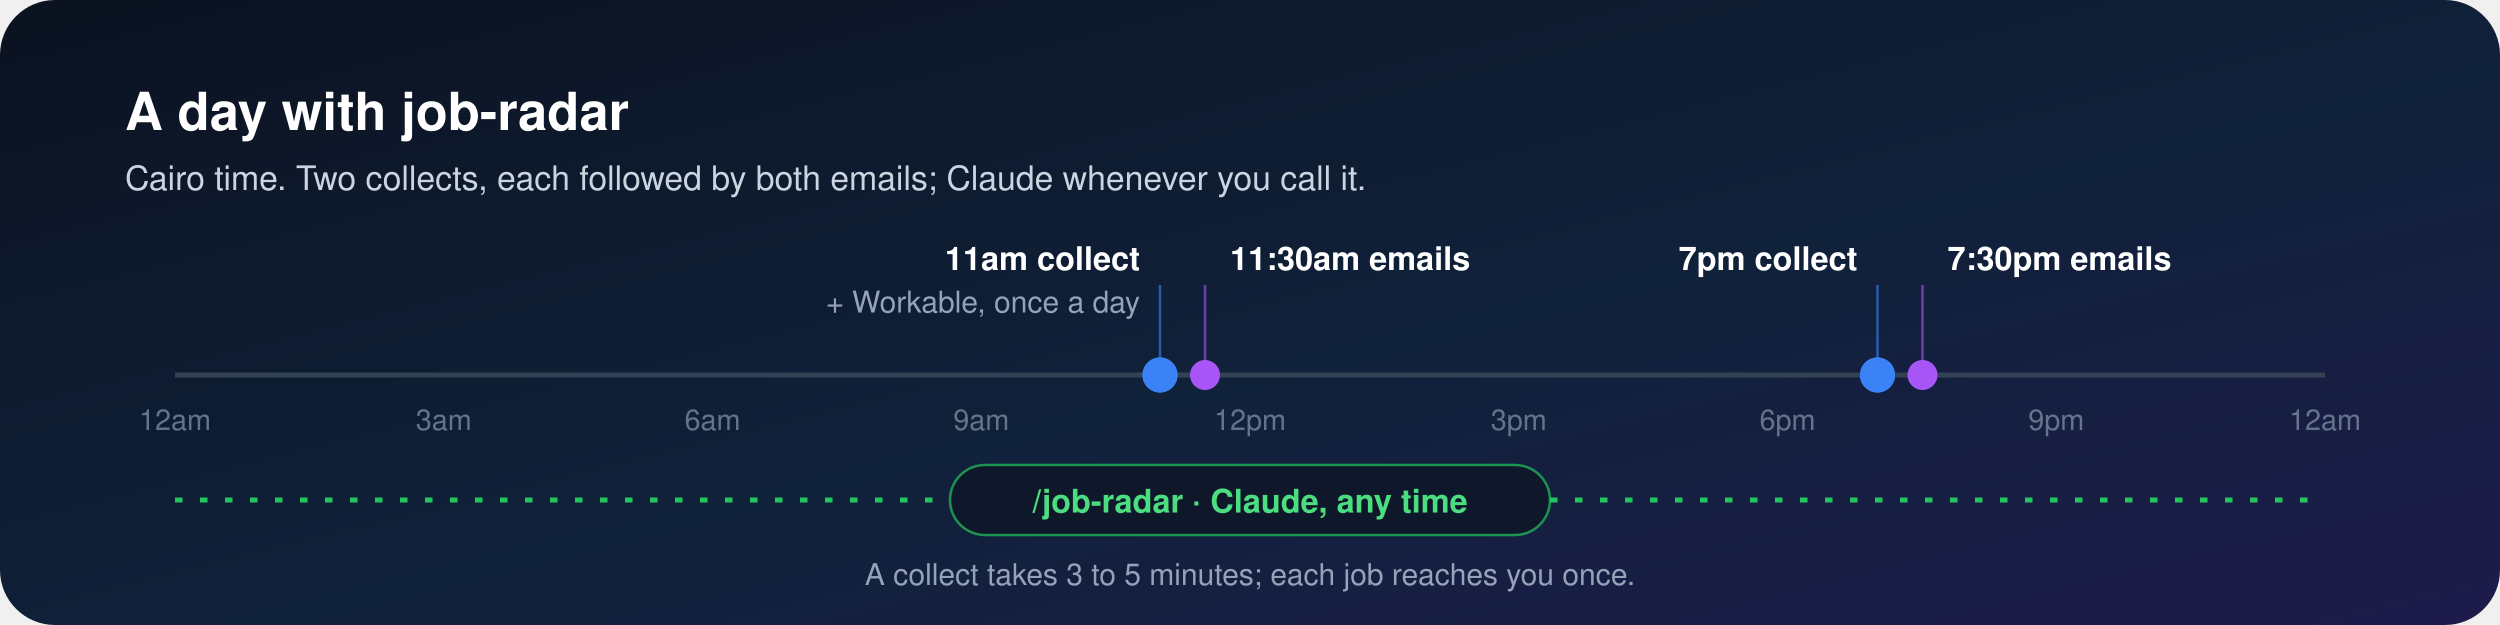
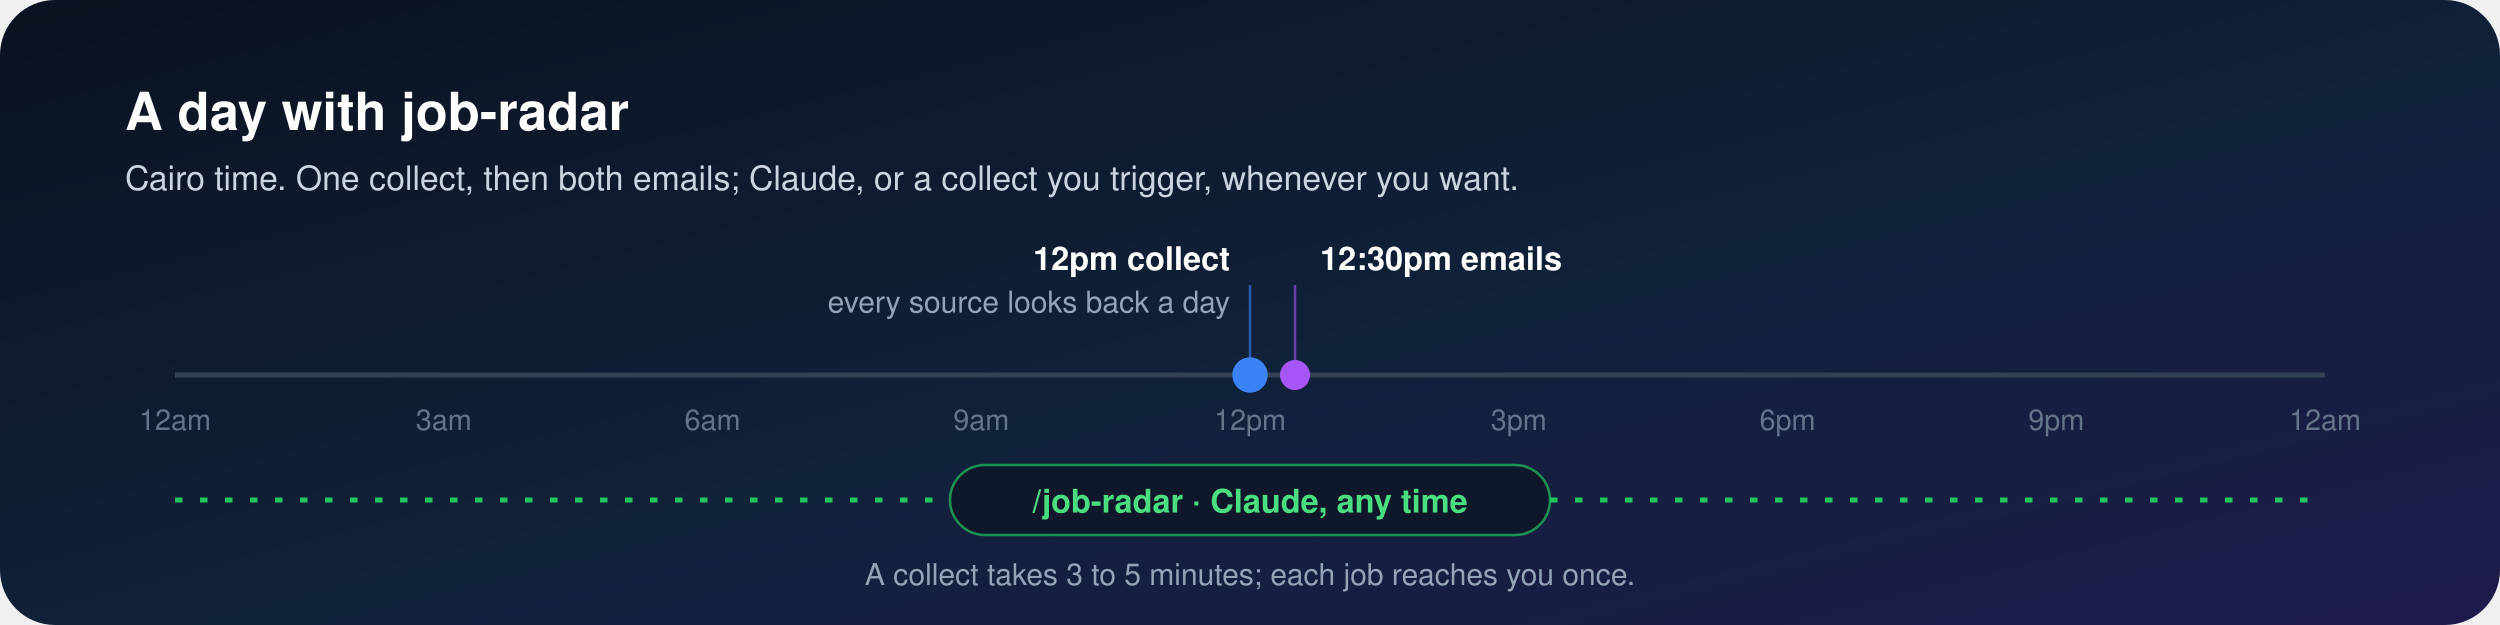
- <svg xmlns="http://www.w3.org/2000/svg" viewBox="0 0 1000 250" width="1000" height="250" role="img" aria-label="A day with job-radar, Cairo time: Airflow collects at 11am (with Workable's one search of the day) and 7pm, and sends both emails 30 minutes later, at 11:30am and 7:30pm. Claude works only when you type /job-radar, at any time.">
+ <svg xmlns="http://www.w3.org/2000/svg" viewBox="0 0 1000 250" width="1000" height="250" role="img" aria-label="A day with job-radar, Cairo time: Airflow collects once, at 12pm, and sends both emails 30 minutes later, at 12:30pm. Claude works only when you type /job-radar, at any time; you can also trigger a collect yourself.">
  <defs>
    <linearGradient id="bg" x1="0" y1="0" x2="1" y2="1">
      <stop offset="0" stop-color="#0B1220" />
      <stop offset="0.55" stop-color="#10213A" />
      <stop offset="1" stop-color="#1E1B4B" />
    </linearGradient>
  </defs>
  <style>
    text { font-family: "Segoe UI", -apple-system, Helvetica, Arial, sans-serif; }
    .title { font-size: 21px; font-weight: 700; fill: #FFFFFF; }
    .sub { font-size: 13.5px; fill: #CBD5E1; }
    .hour { font-size: 11.5px; fill: #64748B; }
    .label { font-size: 13px; font-weight: 700; fill: #FFFFFF; }
    .note { font-size: 12px; fill: #94A3B8; }
    .ping { animation: ping 2.4s ease-out infinite; transform-box: fill-box; transform-origin: center; }
    @keyframes ping { 0% { transform: scale(1); opacity: 0.7; } 100% { transform: scale(2.6); opacity: 0; } }
    .any { fill: none; stroke: #22C55E; stroke-width: 2; stroke-dasharray: 3 7; animation: flow 2.4s linear infinite; }
    @keyframes flow { to { stroke-dashoffset: -20; } }
  </style>
  <rect width="1000" height="250" rx="22" fill="url(#bg)" />
  <text x="50" y="52" class="title">A day with job-radar</text>
-   <text x="50" y="76" class="sub">Cairo time. Two collects, each followed by both emails; Claude whenever you call it.</text>
+   <text x="50" y="76" class="sub">Cairo time. One collect, then both emails; Claude, or a collect you trigger, whenever you want.</text>
  <line x1="70" y1="150" x2="930" y2="150" stroke="#334155" stroke-width="2" />
  <g class="hour" text-anchor="middle">
    <text x="70" y="172">12am</text>
    <text x="177.5" y="172">3am</text>
    <text x="285" y="172">6am</text>
    <text x="392.5" y="172">9am</text>
    <text x="500" y="172">12pm</text>
    <text x="607.5" y="172">3pm</text>
    <text x="715" y="172">6pm</text>
    <text x="822.5" y="172">9pm</text>
    <text x="930" y="172">12am</text>
  </g>
-   <line x1="464" y1="150" x2="464" y2="114" stroke="#3B82F6" stroke-opacity="0.6" />
-   <circle cx="464" cy="150" r="7" fill="#3B82F6" class="ping" />
-   <circle cx="464" cy="150" r="7" fill="#3B82F6" />
-   <text x="456" y="108" class="label" text-anchor="end">11am collect</text>
-   <text x="456" y="125" class="note" text-anchor="end">+ Workable, once a day</text>
-   <circle cx="482" cy="150" r="6" fill="#A855F7" />
-   <text x="492" y="108" class="label">11:30am emails</text>
-   <line x1="482" y1="150" x2="482" y2="114" stroke="#A855F7" stroke-opacity="0.6" />
-   <line x1="751" y1="150" x2="751" y2="114" stroke="#3B82F6" stroke-opacity="0.6" />
-   <circle cx="751" cy="150" r="7" fill="#3B82F6" class="ping" style="animation-delay:1.2s" />
-   <circle cx="751" cy="150" r="7" fill="#3B82F6" />
-   <text x="743" y="108" class="label" text-anchor="end">7pm collect</text>
-   <circle cx="769" cy="150" r="6" fill="#A855F7" />
-   <line x1="769" y1="150" x2="769" y2="114" stroke="#A855F7" stroke-opacity="0.6" />
-   <text x="779" y="108" class="label">7:30pm emails</text>
+   <line x1="500" y1="150" x2="500" y2="114" stroke="#3B82F6" stroke-opacity="0.6" />
+   <circle cx="500" cy="150" r="7" fill="#3B82F6" class="ping" />
+   <circle cx="500" cy="150" r="7" fill="#3B82F6" />
+   <text x="492" y="108" class="label" text-anchor="end">12pm collect</text>
+   <text x="492" y="125" class="note" text-anchor="end">every source looks back a day</text>
+   <circle cx="518" cy="150" r="6" fill="#A855F7" />
+   <text x="528" y="108" class="label">12:30pm emails</text>
+   <line x1="518" y1="150" x2="518" y2="114" stroke="#A855F7" stroke-opacity="0.6" />
  <path class="any" d="M70 200 H930" />
  <rect x="380" y="186" width="240" height="28" rx="14" fill="#0F172A" stroke="#22C55E" stroke-opacity="0.7" />
  <text x="500" y="205" class="label" text-anchor="middle" style="fill:#4ADE80">/job-radar · Claude, any time</text>
  <text x="500" y="234" class="note" text-anchor="middle">A collect takes 3 to 5 minutes; each job reaches you once.</text>
</svg>
